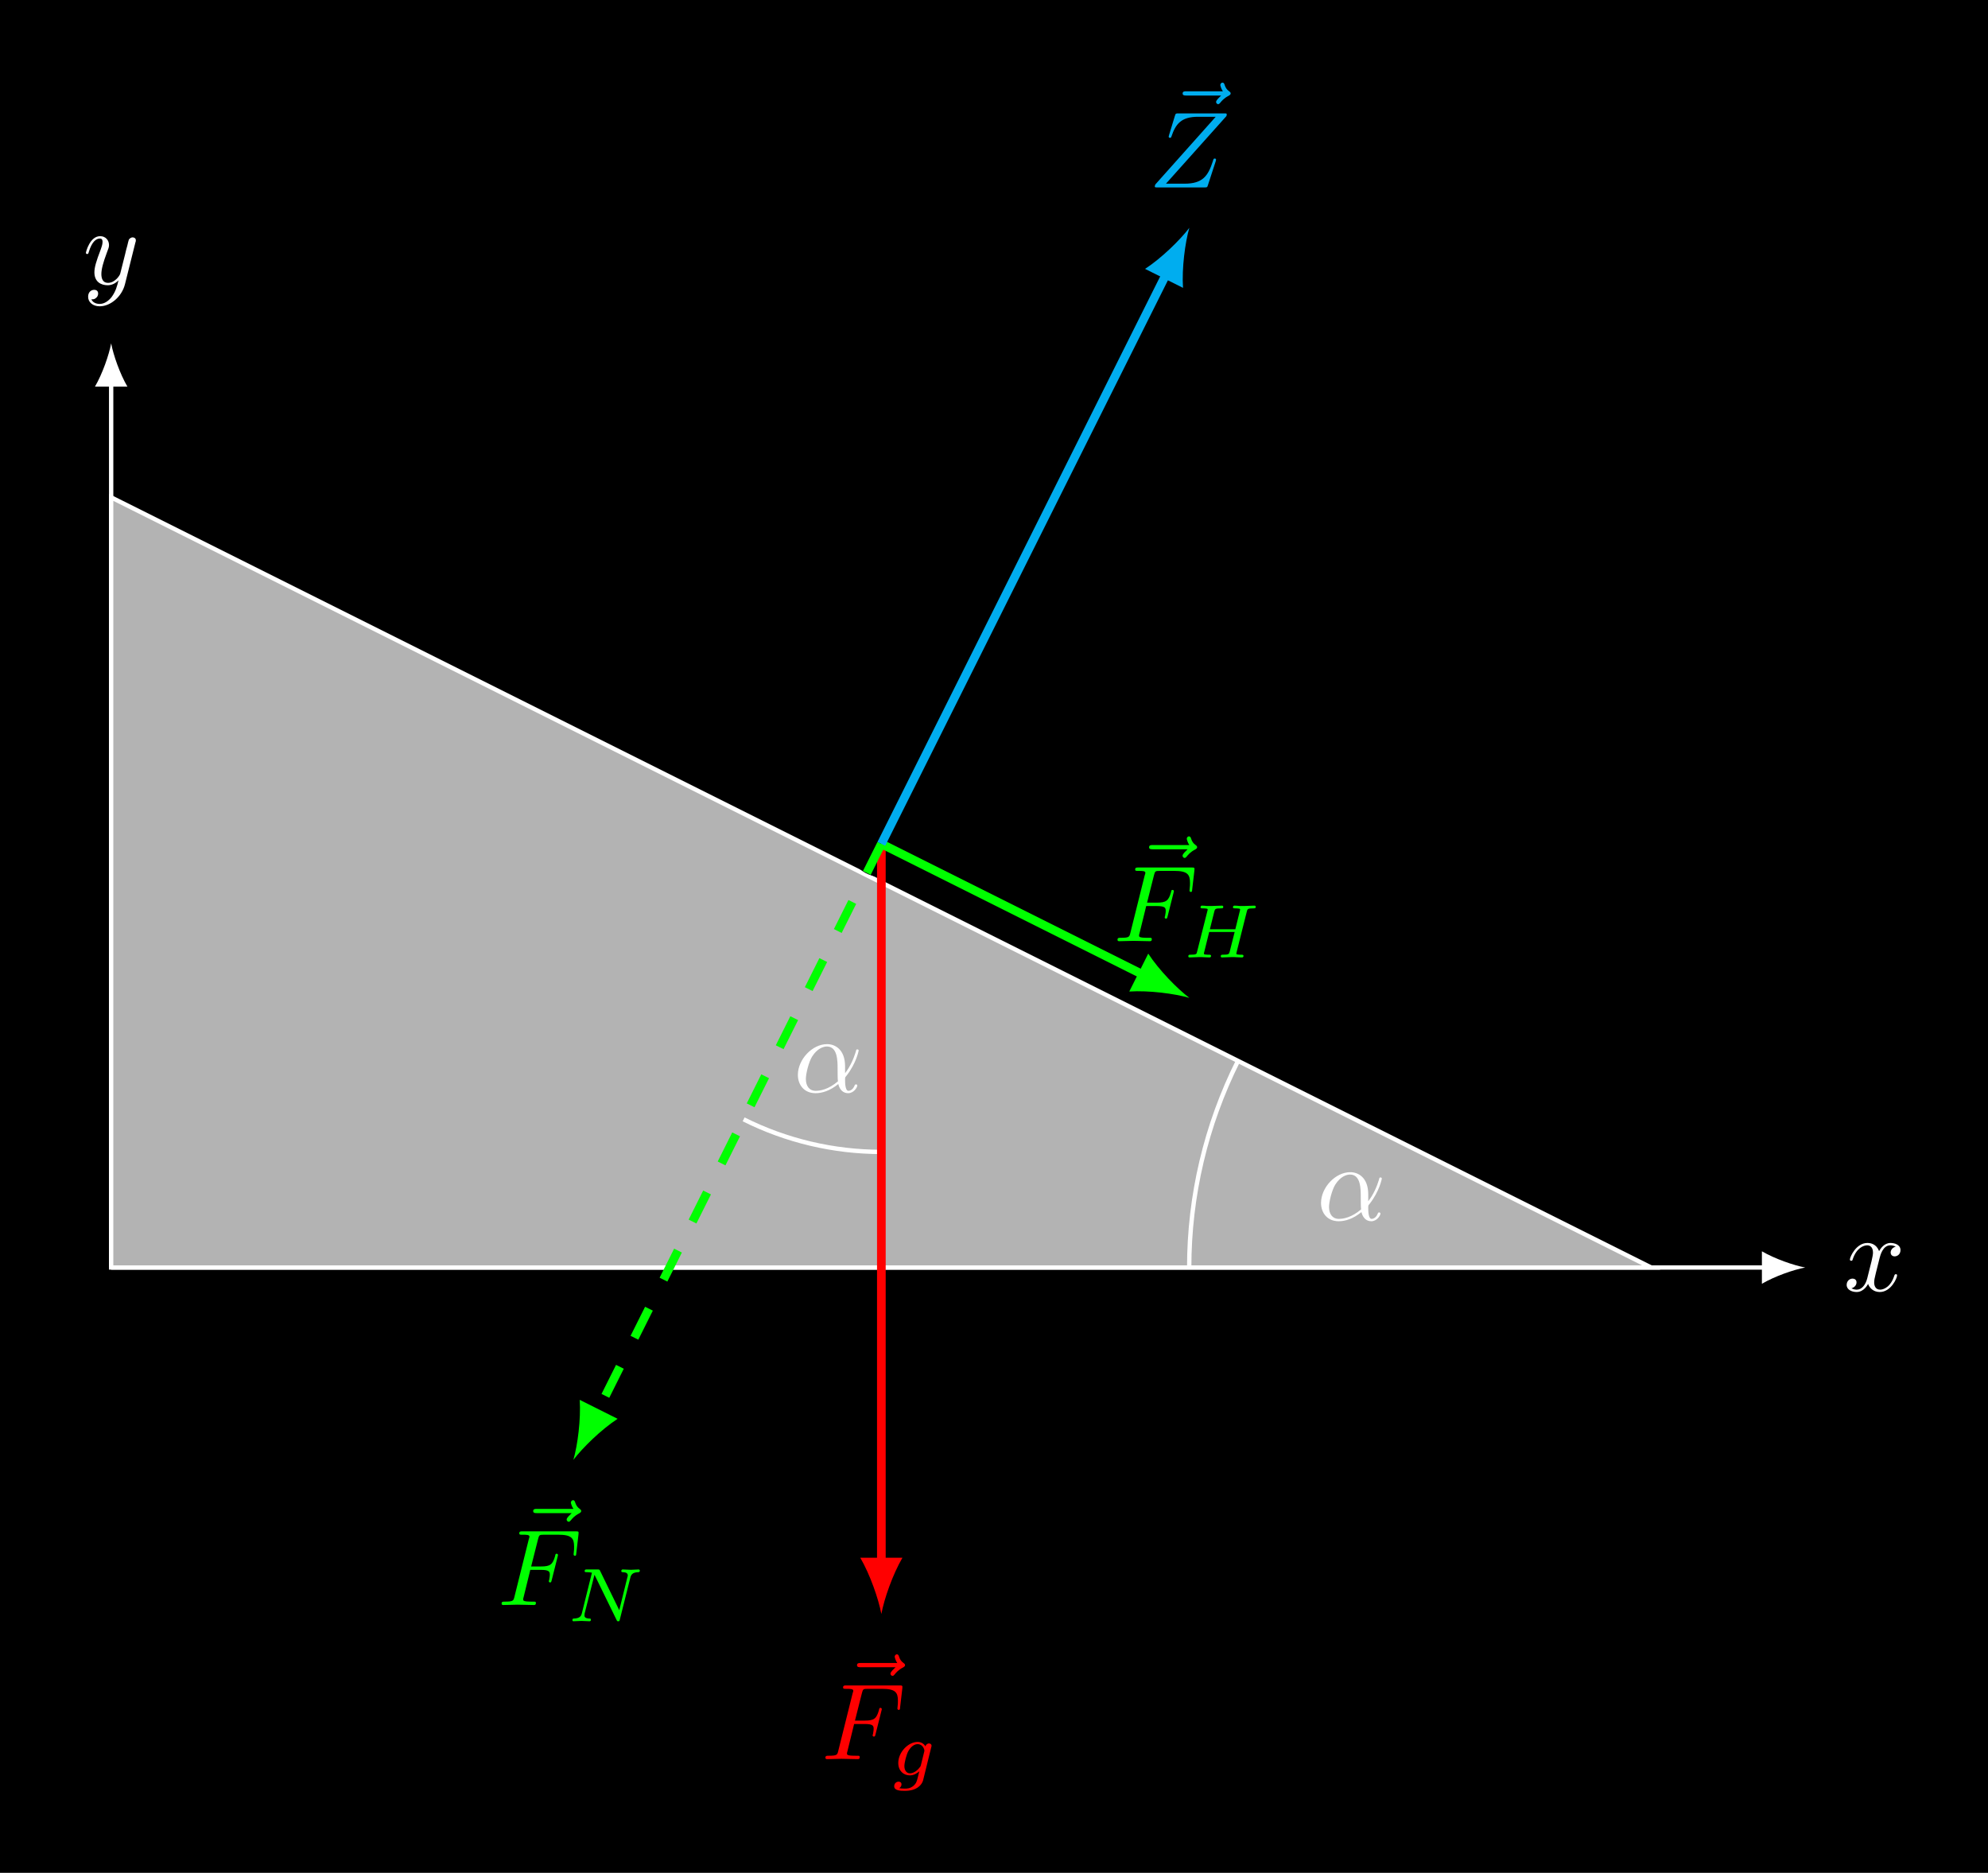
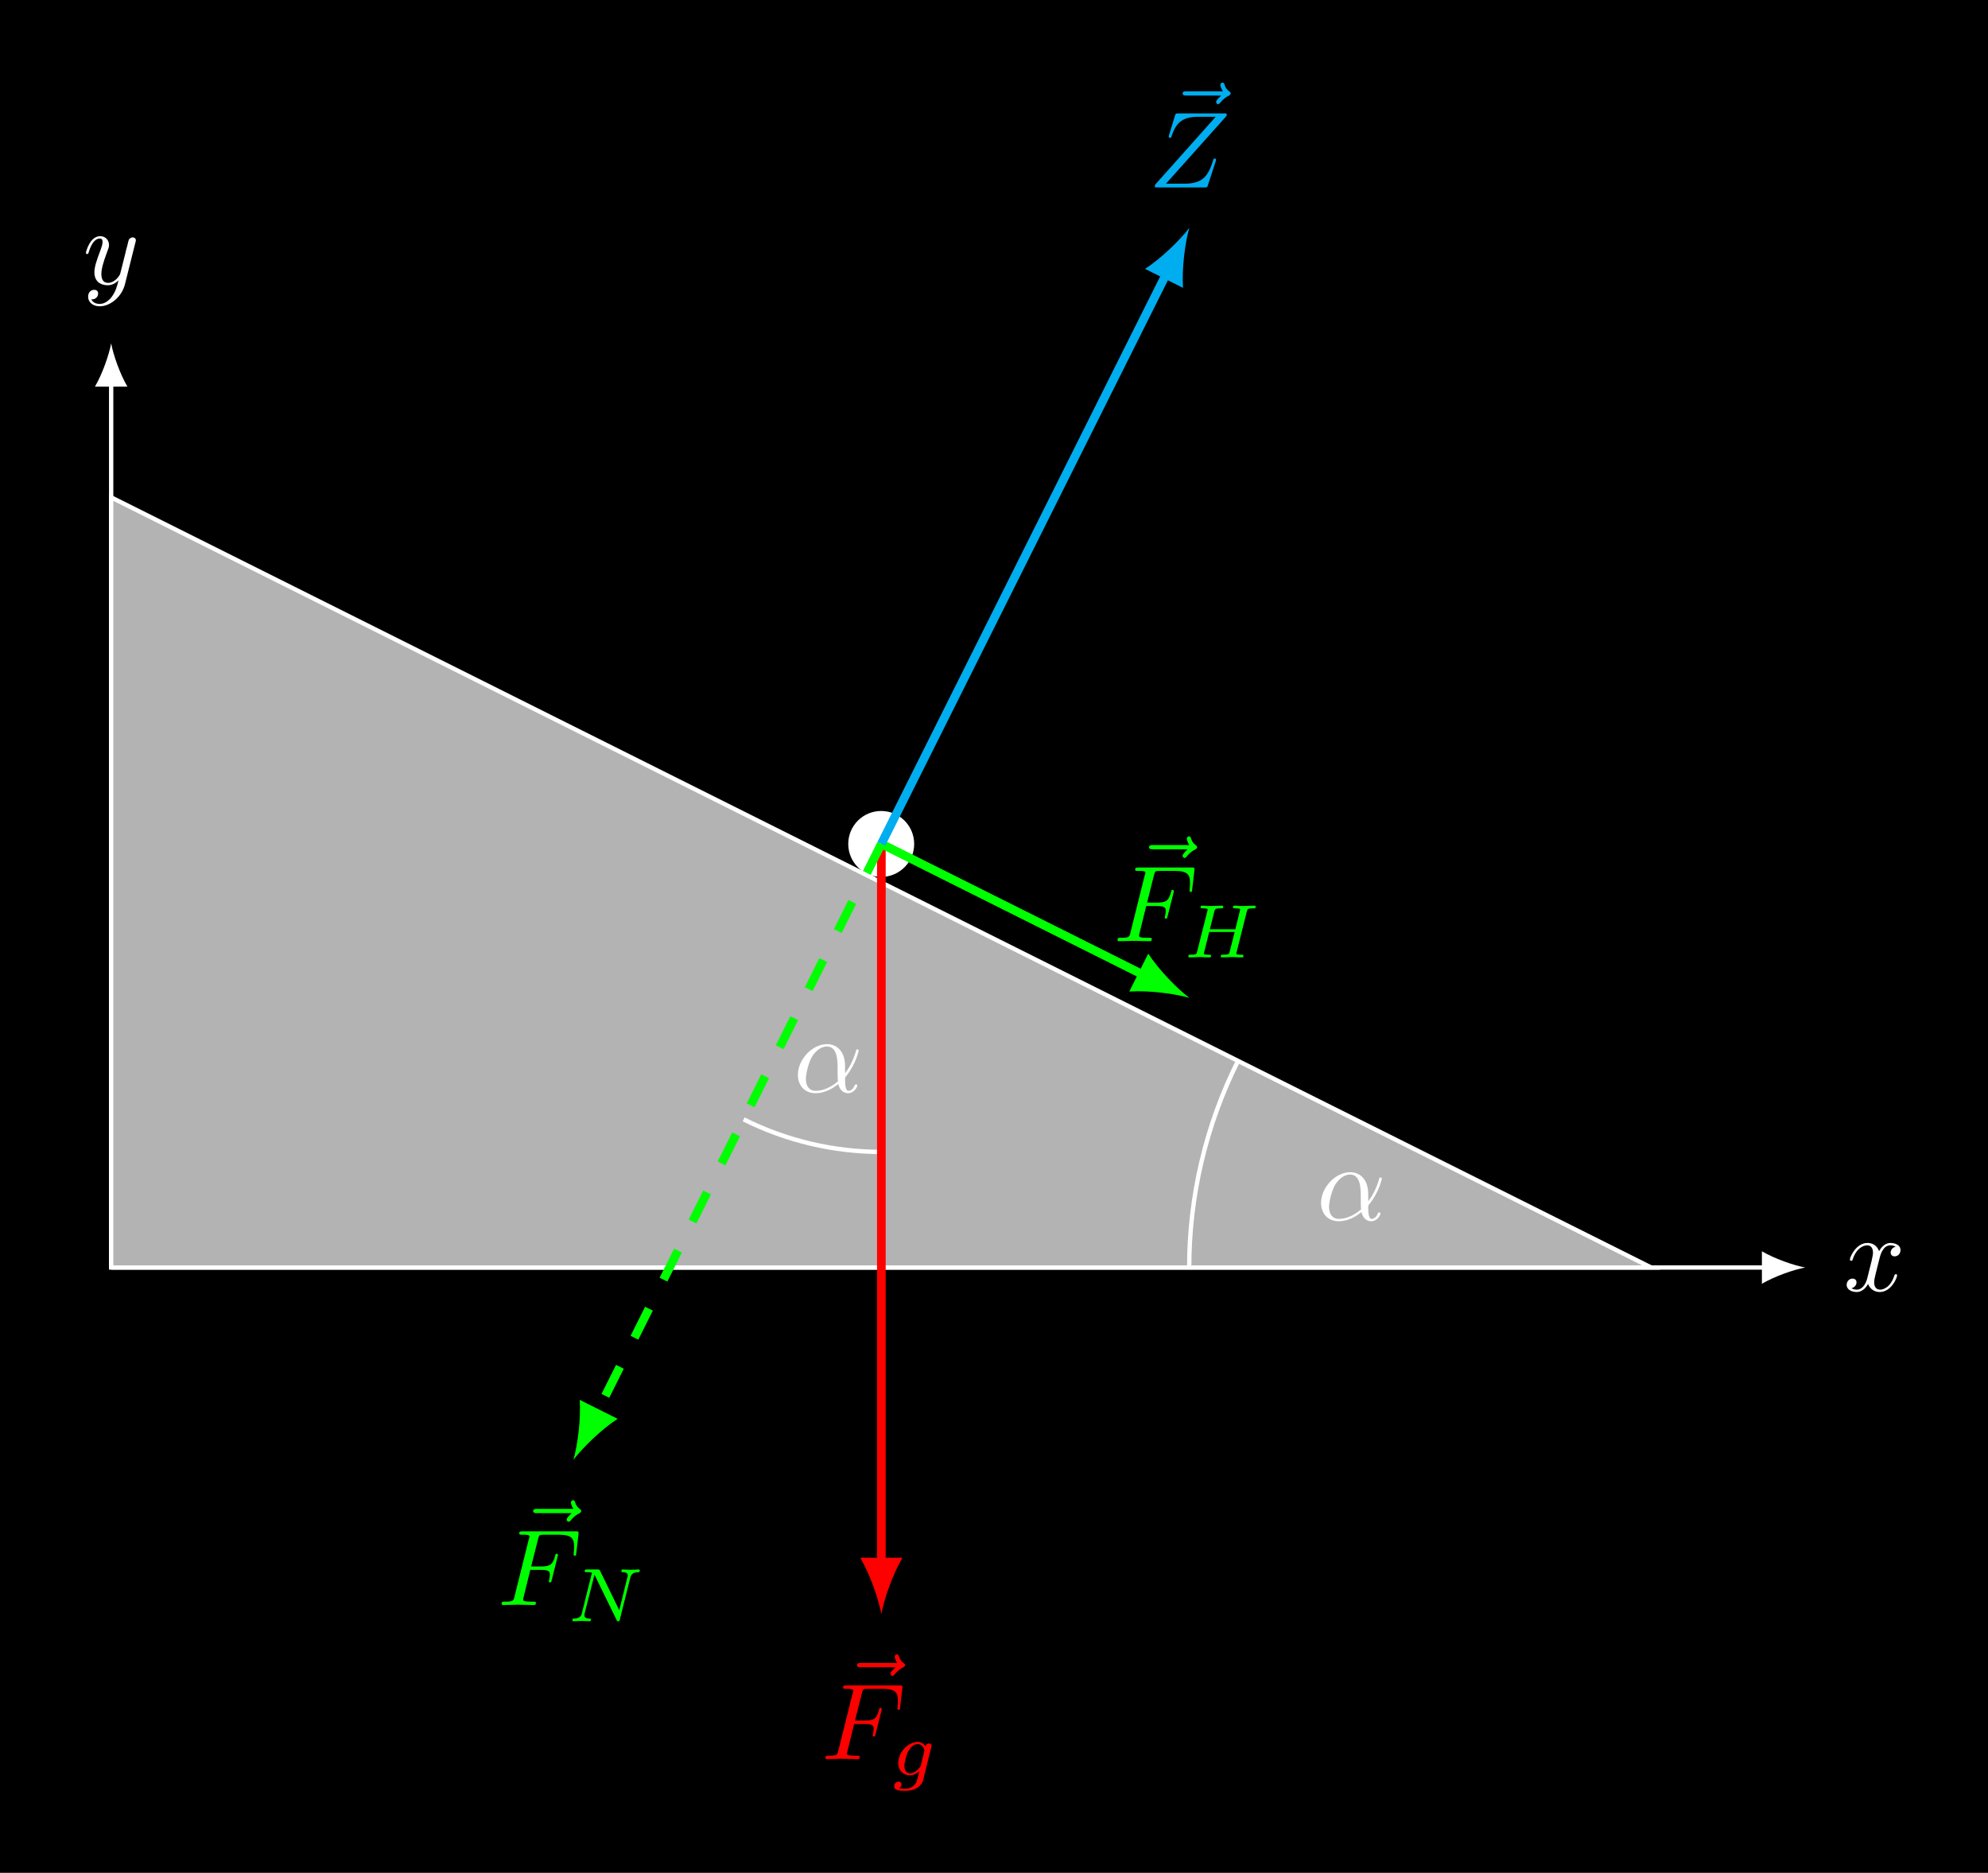
<svg xmlns="http://www.w3.org/2000/svg" xmlns:xlink="http://www.w3.org/1999/xlink" width="182.96pt" height="172.331pt" viewBox="0 0 182.96 172.331" version="1.1">
  <defs>
    <g>
      <symbol overflow="visible" id="glyph0-0">
        <path style="stroke:none;" d="" />
      </symbol>
      <symbol overflow="visible" id="glyph0-1">
        <path style="stroke:none;" d="M 3.328 -3.016 C 3.391 -3.266 3.625 -4.188 4.312 -4.188 C 4.359 -4.188 4.609 -4.188 4.812 -4.062 C 4.531 -4 4.344 -3.766 4.344 -3.516 C 4.344 -3.359 4.453 -3.172 4.719 -3.172 C 4.938 -3.172 5.25 -3.344 5.25 -3.75 C 5.25 -4.266 4.672 -4.406 4.328 -4.406 C 3.75 -4.406 3.406 -3.875 3.281 -3.656 C 3.031 -4.312 2.5 -4.406 2.203 -4.406 C 1.172 -4.406 0.594 -3.125 0.594 -2.875 C 0.594 -2.766 0.703 -2.766 0.719 -2.766 C 0.797 -2.766 0.828 -2.797 0.844 -2.875 C 1.188 -3.938 1.844 -4.188 2.188 -4.188 C 2.375 -4.188 2.719 -4.094 2.719 -3.516 C 2.719 -3.203 2.547 -2.547 2.188 -1.141 C 2.031 -0.531 1.672 -0.109 1.234 -0.109 C 1.172 -0.109 0.953 -0.109 0.734 -0.234 C 0.984 -0.297 1.203 -0.5 1.203 -0.781 C 1.203 -1.047 0.984 -1.125 0.844 -1.125 C 0.531 -1.125 0.297 -0.875 0.297 -0.547 C 0.297 -0.094 0.781 0.109 1.219 0.109 C 1.891 0.109 2.25 -0.594 2.266 -0.641 C 2.391 -0.281 2.75 0.109 3.344 0.109 C 4.375 0.109 4.938 -1.172 4.938 -1.422 C 4.938 -1.531 4.859 -1.531 4.828 -1.531 C 4.734 -1.531 4.719 -1.484 4.688 -1.422 C 4.359 -0.344 3.688 -0.109 3.375 -0.109 C 2.984 -0.109 2.828 -0.422 2.828 -0.766 C 2.828 -0.984 2.875 -1.203 2.984 -1.641 Z M 3.328 -3.016 " />
      </symbol>
      <symbol overflow="visible" id="glyph0-2">
        <path style="stroke:none;" d="M 4.844 -3.797 C 4.891 -3.938 4.891 -3.953 4.891 -4.031 C 4.891 -4.203 4.75 -4.297 4.594 -4.297 C 4.5 -4.297 4.344 -4.234 4.25 -4.094 C 4.234 -4.031 4.141 -3.734 4.109 -3.547 C 4.031 -3.297 3.969 -3.016 3.906 -2.75 L 3.453 -0.953 C 3.422 -0.812 2.984 -0.109 2.328 -0.109 C 1.828 -0.109 1.719 -0.547 1.719 -0.922 C 1.719 -1.375 1.891 -2 2.219 -2.875 C 2.375 -3.281 2.422 -3.391 2.422 -3.594 C 2.422 -4.031 2.109 -4.406 1.609 -4.406 C 0.656 -4.406 0.297 -2.953 0.297 -2.875 C 0.297 -2.766 0.391 -2.766 0.406 -2.766 C 0.516 -2.766 0.516 -2.797 0.562 -2.953 C 0.844 -3.891 1.234 -4.188 1.578 -4.188 C 1.656 -4.188 1.828 -4.188 1.828 -3.875 C 1.828 -3.625 1.719 -3.359 1.656 -3.172 C 1.25 -2.109 1.078 -1.547 1.078 -1.078 C 1.078 -0.188 1.703 0.109 2.297 0.109 C 2.688 0.109 3.016 -0.062 3.297 -0.344 C 3.172 0.172 3.047 0.672 2.656 1.203 C 2.391 1.531 2.016 1.828 1.562 1.828 C 1.422 1.828 0.969 1.797 0.797 1.406 C 0.953 1.406 1.094 1.406 1.219 1.281 C 1.328 1.203 1.422 1.062 1.422 0.875 C 1.422 0.562 1.156 0.531 1.062 0.531 C 0.828 0.531 0.5 0.688 0.5 1.172 C 0.5 1.672 0.938 2.047 1.562 2.047 C 2.578 2.047 3.609 1.141 3.891 0.016 Z M 4.844 -3.797 " />
      </symbol>
      <symbol overflow="visible" id="glyph0-3">
        <path style="stroke:none;" d="M 4.75 -2.359 C 4.75 -3.922 3.828 -4.406 3.094 -4.406 C 1.719 -4.406 0.406 -2.984 0.406 -1.578 C 0.406 -0.641 1 0.109 2.031 0.109 C 2.656 0.109 3.375 -0.125 4.125 -0.734 C 4.25 -0.203 4.578 0.109 5.031 0.109 C 5.562 0.109 5.875 -0.438 5.875 -0.594 C 5.875 -0.672 5.812 -0.703 5.75 -0.703 C 5.688 -0.703 5.656 -0.672 5.625 -0.594 C 5.438 -0.109 5.078 -0.109 5.062 -0.109 C 4.75 -0.109 4.75 -0.891 4.75 -1.125 C 4.75 -1.328 4.75 -1.359 4.859 -1.469 C 5.797 -2.656 6 -3.812 6 -3.812 C 6 -3.844 5.984 -3.922 5.875 -3.922 C 5.781 -3.922 5.781 -3.891 5.734 -3.703 C 5.547 -3.078 5.219 -2.328 4.75 -1.734 Z M 4.094 -0.984 C 3.203 -0.219 2.438 -0.109 2.047 -0.109 C 1.453 -0.109 1.141 -0.562 1.141 -1.203 C 1.141 -1.688 1.406 -2.766 1.719 -3.266 C 2.188 -4 2.734 -4.188 3.078 -4.188 C 4.062 -4.188 4.062 -2.875 4.062 -2.109 C 4.062 -1.734 4.062 -1.156 4.094 -0.984 Z M 4.094 -0.984 " />
      </symbol>
      <symbol overflow="visible" id="glyph0-4">
        <path style="stroke:none;" d="M 5.359 -5.938 C 5.219 -5.797 4.891 -5.516 4.891 -5.344 C 4.891 -5.25 4.984 -5.141 5.078 -5.141 C 5.172 -5.141 5.219 -5.219 5.281 -5.281 C 5.391 -5.422 5.625 -5.703 6.062 -5.922 C 6.125 -5.969 6.234 -6.016 6.234 -6.125 C 6.234 -6.234 6.156 -6.281 6.094 -6.328 C 5.875 -6.484 5.766 -6.656 5.688 -6.891 C 5.656 -6.984 5.625 -7.125 5.484 -7.125 C 5.344 -7.125 5.281 -6.984 5.281 -6.906 C 5.281 -6.859 5.359 -6.547 5.516 -6.328 L 2.156 -6.328 C 2 -6.328 1.812 -6.328 1.812 -6.125 C 1.812 -5.938 2 -5.938 2.156 -5.938 Z M 5.359 -5.938 " />
      </symbol>
      <symbol overflow="visible" id="glyph0-5">
        <path style="stroke:none;" d="M 3.016 -3.234 L 3.984 -3.234 C 4.734 -3.234 4.812 -3.078 4.812 -2.797 C 4.812 -2.719 4.812 -2.609 4.75 -2.297 C 4.719 -2.25 4.719 -2.219 4.719 -2.188 C 4.719 -2.109 4.781 -2.078 4.828 -2.078 C 4.938 -2.078 4.938 -2.109 4.984 -2.281 L 5.531 -4.453 C 5.562 -4.562 5.562 -4.578 5.562 -4.609 C 5.562 -4.625 5.547 -4.719 5.438 -4.719 C 5.344 -4.719 5.328 -4.672 5.297 -4.5 C 5.078 -3.734 4.859 -3.547 4 -3.547 L 3.094 -3.547 L 3.734 -6.078 C 3.828 -6.438 3.844 -6.469 4.281 -6.469 L 5.594 -6.469 C 6.812 -6.469 7.047 -6.141 7.047 -5.375 C 7.047 -5.141 7.047 -5.109 7.016 -4.828 C 7 -4.703 7 -4.688 7 -4.656 C 7 -4.609 7.031 -4.531 7.125 -4.531 C 7.234 -4.531 7.234 -4.594 7.25 -4.781 L 7.453 -6.516 C 7.484 -6.781 7.438 -6.781 7.188 -6.781 L 2.297 -6.781 C 2.109 -6.781 2 -6.781 2 -6.578 C 2 -6.469 2.094 -6.469 2.281 -6.469 C 2.656 -6.469 2.938 -6.469 2.938 -6.297 C 2.938 -6.25 2.938 -6.234 2.875 -6.047 L 1.562 -0.781 C 1.469 -0.391 1.453 -0.312 0.656 -0.312 C 0.484 -0.312 0.375 -0.312 0.375 -0.125 C 0.375 0 0.5 0 0.531 0 C 0.812 0 1.562 -0.031 1.844 -0.031 C 2.172 -0.031 3 0 3.328 0 C 3.422 0 3.531 0 3.531 -0.188 C 3.531 -0.266 3.484 -0.297 3.484 -0.297 C 3.453 -0.312 3.422 -0.312 3.203 -0.312 C 2.984 -0.312 2.938 -0.312 2.688 -0.328 C 2.391 -0.359 2.359 -0.406 2.359 -0.531 C 2.359 -0.547 2.359 -0.609 2.406 -0.75 Z M 3.016 -3.234 " />
      </symbol>
      <symbol overflow="visible" id="glyph0-6">
        <path style="stroke:none;" d="M 7.172 -6.562 C 7.188 -6.609 7.203 -6.656 7.203 -6.719 C 7.203 -6.812 7.156 -6.812 6.953 -6.812 L 2.75 -6.812 C 2.516 -6.812 2.5 -6.797 2.438 -6.609 L 1.891 -4.812 C 1.875 -4.766 1.859 -4.688 1.859 -4.672 C 1.859 -4.672 1.859 -4.562 1.984 -4.562 C 2.078 -4.562 2.094 -4.641 2.109 -4.672 C 2.5 -5.844 3.016 -6.5 4.562 -6.5 L 6.188 -6.5 L 0.625 -0.266 C 0.625 -0.266 0.578 -0.125 0.578 -0.094 C 0.578 0 0.641 0 0.828 0 L 5.156 0 C 5.406 0 5.406 -0.016 5.469 -0.203 L 6.188 -2.406 C 6.188 -2.438 6.219 -2.516 6.219 -2.547 C 6.219 -2.609 6.188 -2.656 6.094 -2.656 C 6 -2.656 5.984 -2.625 5.922 -2.406 C 5.484 -1.062 5 -0.344 3.312 -0.344 L 1.609 -0.344 Z M 7.172 -6.562 " />
      </symbol>
      <symbol overflow="visible" id="glyph1-0">
        <path style="stroke:none;" d="" />
      </symbol>
      <symbol overflow="visible" id="glyph1-1">
        <path style="stroke:none;" d="M 3.703 -2.578 C 3.734 -2.672 3.734 -2.703 3.734 -2.719 C 3.734 -2.875 3.609 -2.938 3.5 -2.938 C 3.344 -2.938 3.203 -2.812 3.172 -2.672 C 3.062 -2.859 2.828 -3.078 2.453 -3.078 C 1.594 -3.078 0.672 -2.141 0.672 -1.141 C 0.672 -0.422 1.156 0 1.734 0 C 2.062 0 2.359 -0.156 2.609 -0.375 L 2.453 0.25 C 2.375 0.547 2.328 0.734 2.062 0.969 C 1.75 1.219 1.453 1.219 1.281 1.219 C 0.969 1.219 0.875 1.203 0.75 1.172 C 0.922 1.094 0.969 0.922 0.969 0.828 C 0.969 0.656 0.844 0.578 0.703 0.578 C 0.5 0.578 0.297 0.734 0.297 1 C 0.297 1.422 0.906 1.422 1.297 1.422 C 2.391 1.422 2.844 0.859 2.953 0.469 Z M 2.75 -0.922 C 2.719 -0.828 2.719 -0.812 2.594 -0.672 C 2.359 -0.375 2.016 -0.188 1.75 -0.188 C 1.406 -0.188 1.234 -0.5 1.234 -0.859 C 1.234 -1.156 1.422 -1.938 1.609 -2.25 C 1.891 -2.734 2.219 -2.875 2.453 -2.875 C 2.953 -2.875 3.078 -2.359 3.078 -2.281 C 3.078 -2.266 3.078 -2.266 3.062 -2.188 Z M 2.75 -0.922 " />
      </symbol>
      <symbol overflow="visible" id="glyph1-2">
        <path style="stroke:none;" d="M 5.859 -4.188 C 5.922 -4.453 5.938 -4.516 6.453 -4.516 C 6.609 -4.516 6.688 -4.516 6.688 -4.656 C 6.688 -4.688 6.672 -4.766 6.578 -4.766 C 6.375 -4.766 5.875 -4.734 5.672 -4.734 C 5.547 -4.734 5.297 -4.734 5.188 -4.734 C 5.047 -4.75 4.875 -4.766 4.75 -4.766 C 4.703 -4.766 4.594 -4.766 4.594 -4.609 C 4.594 -4.516 4.688 -4.516 4.828 -4.516 C 4.828 -4.516 4.969 -4.516 5.094 -4.5 C 5.234 -4.484 5.25 -4.469 5.25 -4.391 C 5.25 -4.391 5.25 -4.344 5.219 -4.25 L 4.812 -2.594 L 2.469 -2.594 L 2.875 -4.219 C 2.938 -4.453 2.953 -4.516 3.484 -4.516 C 3.609 -4.516 3.703 -4.516 3.703 -4.656 C 3.703 -4.688 3.672 -4.766 3.594 -4.766 C 3.391 -4.766 2.875 -4.734 2.672 -4.734 C 2.562 -4.734 2.312 -4.734 2.188 -4.734 C 2.062 -4.75 1.891 -4.766 1.75 -4.766 C 1.719 -4.766 1.609 -4.766 1.609 -4.609 C 1.609 -4.516 1.688 -4.516 1.828 -4.516 C 1.844 -4.516 1.969 -4.516 2.094 -4.5 C 2.25 -4.484 2.266 -4.469 2.266 -4.391 C 2.266 -4.391 2.266 -4.344 2.234 -4.25 L 1.297 -0.547 C 1.25 -0.312 1.234 -0.25 0.688 -0.25 C 0.578 -0.25 0.484 -0.25 0.484 -0.109 C 0.484 -0.031 0.531 0 0.594 0 C 0.797 0 1.297 -0.031 1.5 -0.031 C 1.609 -0.031 1.859 -0.031 1.984 -0.016 C 2.125 -0.016 2.297 0 2.422 0 C 2.453 0 2.578 0 2.578 -0.141 C 2.578 -0.25 2.5 -0.25 2.344 -0.25 C 2.234 -0.25 2.203 -0.25 2.078 -0.266 C 1.922 -0.281 1.922 -0.297 1.922 -0.375 C 1.922 -0.375 1.922 -0.422 1.953 -0.516 L 2.406 -2.344 L 4.75 -2.344 L 4.297 -0.547 C 4.234 -0.312 4.219 -0.25 3.672 -0.25 C 3.562 -0.25 3.469 -0.25 3.469 -0.109 C 3.469 -0.031 3.516 0 3.578 0 C 3.781 0 4.281 -0.031 4.484 -0.031 C 4.609 -0.031 4.844 -0.031 4.969 -0.016 C 5.109 -0.016 5.281 0 5.422 0 C 5.453 0 5.562 0 5.562 -0.141 C 5.562 -0.25 5.484 -0.25 5.328 -0.25 C 5.219 -0.25 5.188 -0.25 5.062 -0.266 C 4.906 -0.281 4.906 -0.297 4.906 -0.375 C 4.906 -0.406 4.938 -0.484 4.938 -0.516 Z M 5.859 -4.188 " />
      </symbol>
      <symbol overflow="visible" id="glyph1-3">
        <path style="stroke:none;" d="M 5.812 -4 C 5.875 -4.266 6 -4.5 6.547 -4.516 C 6.578 -4.516 6.688 -4.516 6.688 -4.656 C 6.688 -4.703 6.656 -4.766 6.578 -4.766 C 6.359 -4.766 6.094 -4.734 5.859 -4.734 C 5.688 -4.734 5.297 -4.766 5.125 -4.766 C 5.094 -4.766 4.984 -4.766 4.984 -4.609 C 4.984 -4.516 5.078 -4.516 5.141 -4.516 C 5.469 -4.5 5.578 -4.391 5.578 -4.219 C 5.578 -4.172 5.578 -4.125 5.547 -4.062 L 4.797 -1.016 L 3.031 -4.641 C 2.969 -4.766 2.953 -4.766 2.781 -4.766 L 1.828 -4.766 C 1.703 -4.766 1.609 -4.766 1.609 -4.609 C 1.609 -4.516 1.688 -4.516 1.844 -4.516 C 1.984 -4.516 2.141 -4.5 2.281 -4.469 L 1.359 -0.75 C 1.297 -0.484 1.172 -0.266 0.625 -0.25 C 0.578 -0.25 0.484 -0.25 0.484 -0.109 C 0.484 -0.031 0.531 0 0.578 0 C 0.812 0 1.078 -0.031 1.312 -0.031 C 1.484 -0.031 1.875 0 2.047 0 C 2.125 0 2.188 -0.031 2.188 -0.141 C 2.188 -0.25 2.109 -0.25 2.031 -0.25 C 1.594 -0.266 1.594 -0.453 1.594 -0.547 C 1.594 -0.578 1.594 -0.609 1.609 -0.719 L 2.516 -4.281 L 4.547 -0.125 C 4.594 0 4.625 0 4.703 0 C 4.812 0 4.812 -0.016 4.844 -0.141 Z M 5.812 -4 " />
      </symbol>
    </g>
  </defs>
  <g id="surface1">
    <path style=" stroke:none;fill-rule:nonzero;fill:rgb(0%,0%,0%);fill-opacity:1;" d="M 0 172.332 L 0 0 L 182.961 0 L 182.961 172.332 Z M 0 172.332 " />
    <path style="fill:none;stroke-width:0.399;stroke-linecap:butt;stroke-linejoin:miter;stroke:rgb(100%,100%,100%);stroke-opacity:1;stroke-miterlimit:10;" d="M -0.001 0.001 L 152.32 0.001 " transform="matrix(1,0,0,-1,10.231,116.634)" />
    <path style=" stroke:none;fill-rule:nonzero;fill:rgb(100%,100%,100%);fill-opacity:1;" d="M 166.137 116.633 C 165.074 116.434 163.348 115.836 162.152 115.141 L 162.152 118.129 C 163.348 117.43 165.074 116.832 166.137 116.633 " />
    <g style="fill:rgb(100%,100%,100%);fill-opacity:1;">
      <use xlink:href="#glyph0-1" x="169.656" y="118.779" />
    </g>
    <path style="fill:none;stroke-width:0.399;stroke-linecap:butt;stroke-linejoin:miter;stroke:rgb(100%,100%,100%);stroke-opacity:1;stroke-miterlimit:10;" d="M -0.001 0.001 L -0.001 81.454 " transform="matrix(1,0,0,-1,10.231,116.634)" />
    <path style=" stroke:none;fill-rule:nonzero;fill:rgb(100%,100%,100%);fill-opacity:1;" d="M 10.23 31.594 C 10.031 32.656 9.434 34.383 8.738 35.578 L 11.727 35.578 C 11.027 34.383 10.43 32.656 10.23 31.594 " />
    <g style="fill:rgb(100%,100%,100%);fill-opacity:1;">
      <use xlink:href="#glyph0-2" x="7.61" y="26.138" />
    </g>
    <path style="fill-rule:nonzero;fill:rgb(70%,70%,70%);fill-opacity:1;stroke-width:0.399;stroke-linecap:butt;stroke-linejoin:miter;stroke:rgb(100%,100%,100%);stroke-opacity:1;stroke-miterlimit:10;" d="M -0.001 0.001 L 141.734 0.001 L -0.001 70.868 Z M -0.001 0.001 " transform="matrix(1,0,0,-1,10.231,116.634)" />
-     <path style="fill-rule:nonzero;fill:rgb(0%,0%,0%);fill-opacity:1;stroke-width:0.399;stroke-linecap:butt;stroke-linejoin:miter;stroke:rgb(0%,0%,0%);stroke-opacity:1;stroke-miterlimit:10;" d="M 73.703 38.978 C 73.703 40.544 72.433 41.81 70.867 41.81 C 69.3 41.81 68.035 40.544 68.035 38.978 C 68.035 37.411 69.3 36.142 70.867 36.142 C 72.433 36.142 73.703 37.411 73.703 38.978 Z M 73.703 38.978 " transform="matrix(1,0,0,-1,10.231,116.634)" />
+     <path style="fill-rule:nonzero;fill:rgb(100%,100%,100%);fill-opacity:1;stroke-width:0.399;stroke-linecap:butt;stroke-linejoin:miter;stroke:rgb(100%,100%,100%);stroke-opacity:1;stroke-miterlimit:10;" d="M 73.703 38.978 C 73.703 40.544 72.433 41.81 70.867 41.81 C 69.3 41.81 68.035 40.544 68.035 38.978 C 68.035 37.411 69.3 36.142 70.867 36.142 C 72.433 36.142 73.703 37.411 73.703 38.978 Z M 73.703 38.978 " transform="matrix(1,0,0,-1,10.231,116.634)" />
    <path style="fill:none;stroke-width:0.399;stroke-linecap:butt;stroke-linejoin:miter;stroke:rgb(100%,100%,100%);stroke-opacity:1;stroke-miterlimit:10;" d="M 103.707 19.013 C 100.753 13.111 99.214 6.599 99.214 -0.003 " transform="matrix(1,0,0,-1,10.231,116.634)" />
    <g style="fill:rgb(100%,100%,100%);fill-opacity:1;">
      <use xlink:href="#glyph0-3" x="121.172" y="112.267" />
    </g>
    <path style="fill:none;stroke-width:0.399;stroke-linecap:butt;stroke-linejoin:miter;stroke:rgb(100%,100%,100%);stroke-opacity:1;stroke-miterlimit:10;" d="M 70.882 10.638 C 66.484 10.638 62.14 11.665 58.206 13.634 " transform="matrix(1,0,0,-1,10.231,116.634)" />
    <g style="fill:rgb(100%,100%,100%);fill-opacity:1;">
      <use xlink:href="#glyph0-3" x="73.024" y="100.484" />
    </g>
    <path style="fill:none;stroke-width:0.797;stroke-linecap:butt;stroke-linejoin:miter;stroke:rgb(100%,0%,0%);stroke-opacity:1;stroke-miterlimit:10;" d="M 70.882 38.986 L 70.882 -27.218 " transform="matrix(1,0,0,-1,10.231,116.634)" />
    <path style=" stroke:none;fill-rule:nonzero;fill:rgb(100%,0%,0%);fill-opacity:1;" d="M 81.113 148.516 C 81.371 147.133 82.148 144.891 83.055 143.336 L 79.172 143.336 C 80.078 144.891 80.855 147.133 81.113 148.516 " />
    <g style="fill:rgb(100%,0%,0%);fill-opacity:1;">
      <use xlink:href="#glyph0-4" x="77.06" y="159.352" />
    </g>
    <g style="fill:rgb(100%,0%,0%);fill-opacity:1;">
      <use xlink:href="#glyph0-5" x="75.591" y="161.871" />
    </g>
    <g style="fill:rgb(100%,0%,0%);fill-opacity:1;">
      <use xlink:href="#glyph1-1" x="81.998" y="163.365" />
    </g>
    <path style="fill:none;stroke-width:0.797;stroke-linecap:butt;stroke-linejoin:miter;stroke:rgb(0%,100%,0%);stroke-opacity:1;stroke-miterlimit:10;" d="M 70.882 38.986 L 95.039 26.907 " transform="matrix(1,0,0,-1,10.231,116.634)" />
    <path style=" stroke:none;fill-rule:nonzero;fill:rgb(0%,100%,0%);fill-opacity:1;" d="M 109.457 91.82 C 108.332 90.965 106.664 89.262 105.676 87.75 L 103.93 91.238 C 105.734 91.121 108.098 91.43 109.457 91.82 " />
    <g style="fill:rgb(0%,100%,0%);fill-opacity:1;">
      <use xlink:href="#glyph0-4" x="103.941" y="84.087" />
    </g>
    <g style="fill:rgb(0%,100%,0%);fill-opacity:1;">
      <use xlink:href="#glyph0-5" x="102.472" y="86.606" />
    </g>
    <g style="fill:rgb(0%,100%,0%);fill-opacity:1;">
      <use xlink:href="#glyph1-2" x="108.879" y="88.1" />
    </g>
    <path style="fill:none;stroke-width:0.797;stroke-linecap:butt;stroke-linejoin:miter;stroke:rgb(0%,100%,0%);stroke-opacity:1;stroke-dasharray:2.989,2.989;stroke-miterlimit:10;" d="M 70.882 38.986 L 44.632 -13.514 " transform="matrix(1,0,0,-1,10.231,116.634)" />
    <path style=" stroke:none;fill-rule:nonzero;fill:rgb(0%,100%,0%);fill-opacity:1;" d="M 52.77 134.332 C 53.625 133.211 55.328 131.543 56.84 130.555 L 53.352 128.809 C 53.469 130.613 53.16 132.977 52.77 134.332 " />
    <g style="fill:rgb(0%,100%,0%);fill-opacity:1;">
      <use xlink:href="#glyph0-4" x="47.258" y="145.171" />
    </g>
    <g style="fill:rgb(0%,100%,0%);fill-opacity:1;">
      <use xlink:href="#glyph0-5" x="45.789" y="147.689" />
    </g>
    <g style="fill:rgb(0%,100%,0%);fill-opacity:1;">
      <use xlink:href="#glyph1-3" x="52.196" y="149.183" />
    </g>
    <path style="fill:none;stroke-width:0.797;stroke-linecap:butt;stroke-linejoin:miter;stroke:rgb(0%,67.839%,93.729%);stroke-opacity:1;stroke-miterlimit:10;" d="M 70.882 38.986 L 97.132 91.486 " transform="matrix(1,0,0,-1,10.231,116.634)" />
    <path style=" stroke:none;fill-rule:nonzero;fill:rgb(0%,67.839%,93.729%);fill-opacity:1;" d="M 109.457 20.965 C 108.602 22.086 106.898 23.754 105.383 24.742 L 108.875 26.488 C 108.758 24.684 109.066 22.32 109.457 20.965 " />
    <g style="fill:rgb(0%,67.839%,93.729%);fill-opacity:1;">
      <use xlink:href="#glyph0-4" x="107.027" y="14.728" />
    </g>
    <g style="fill:rgb(0%,67.839%,93.729%);fill-opacity:1;">
      <use xlink:href="#glyph0-6" x="105.697" y="17.246" />
    </g>
  </g>
</svg>
